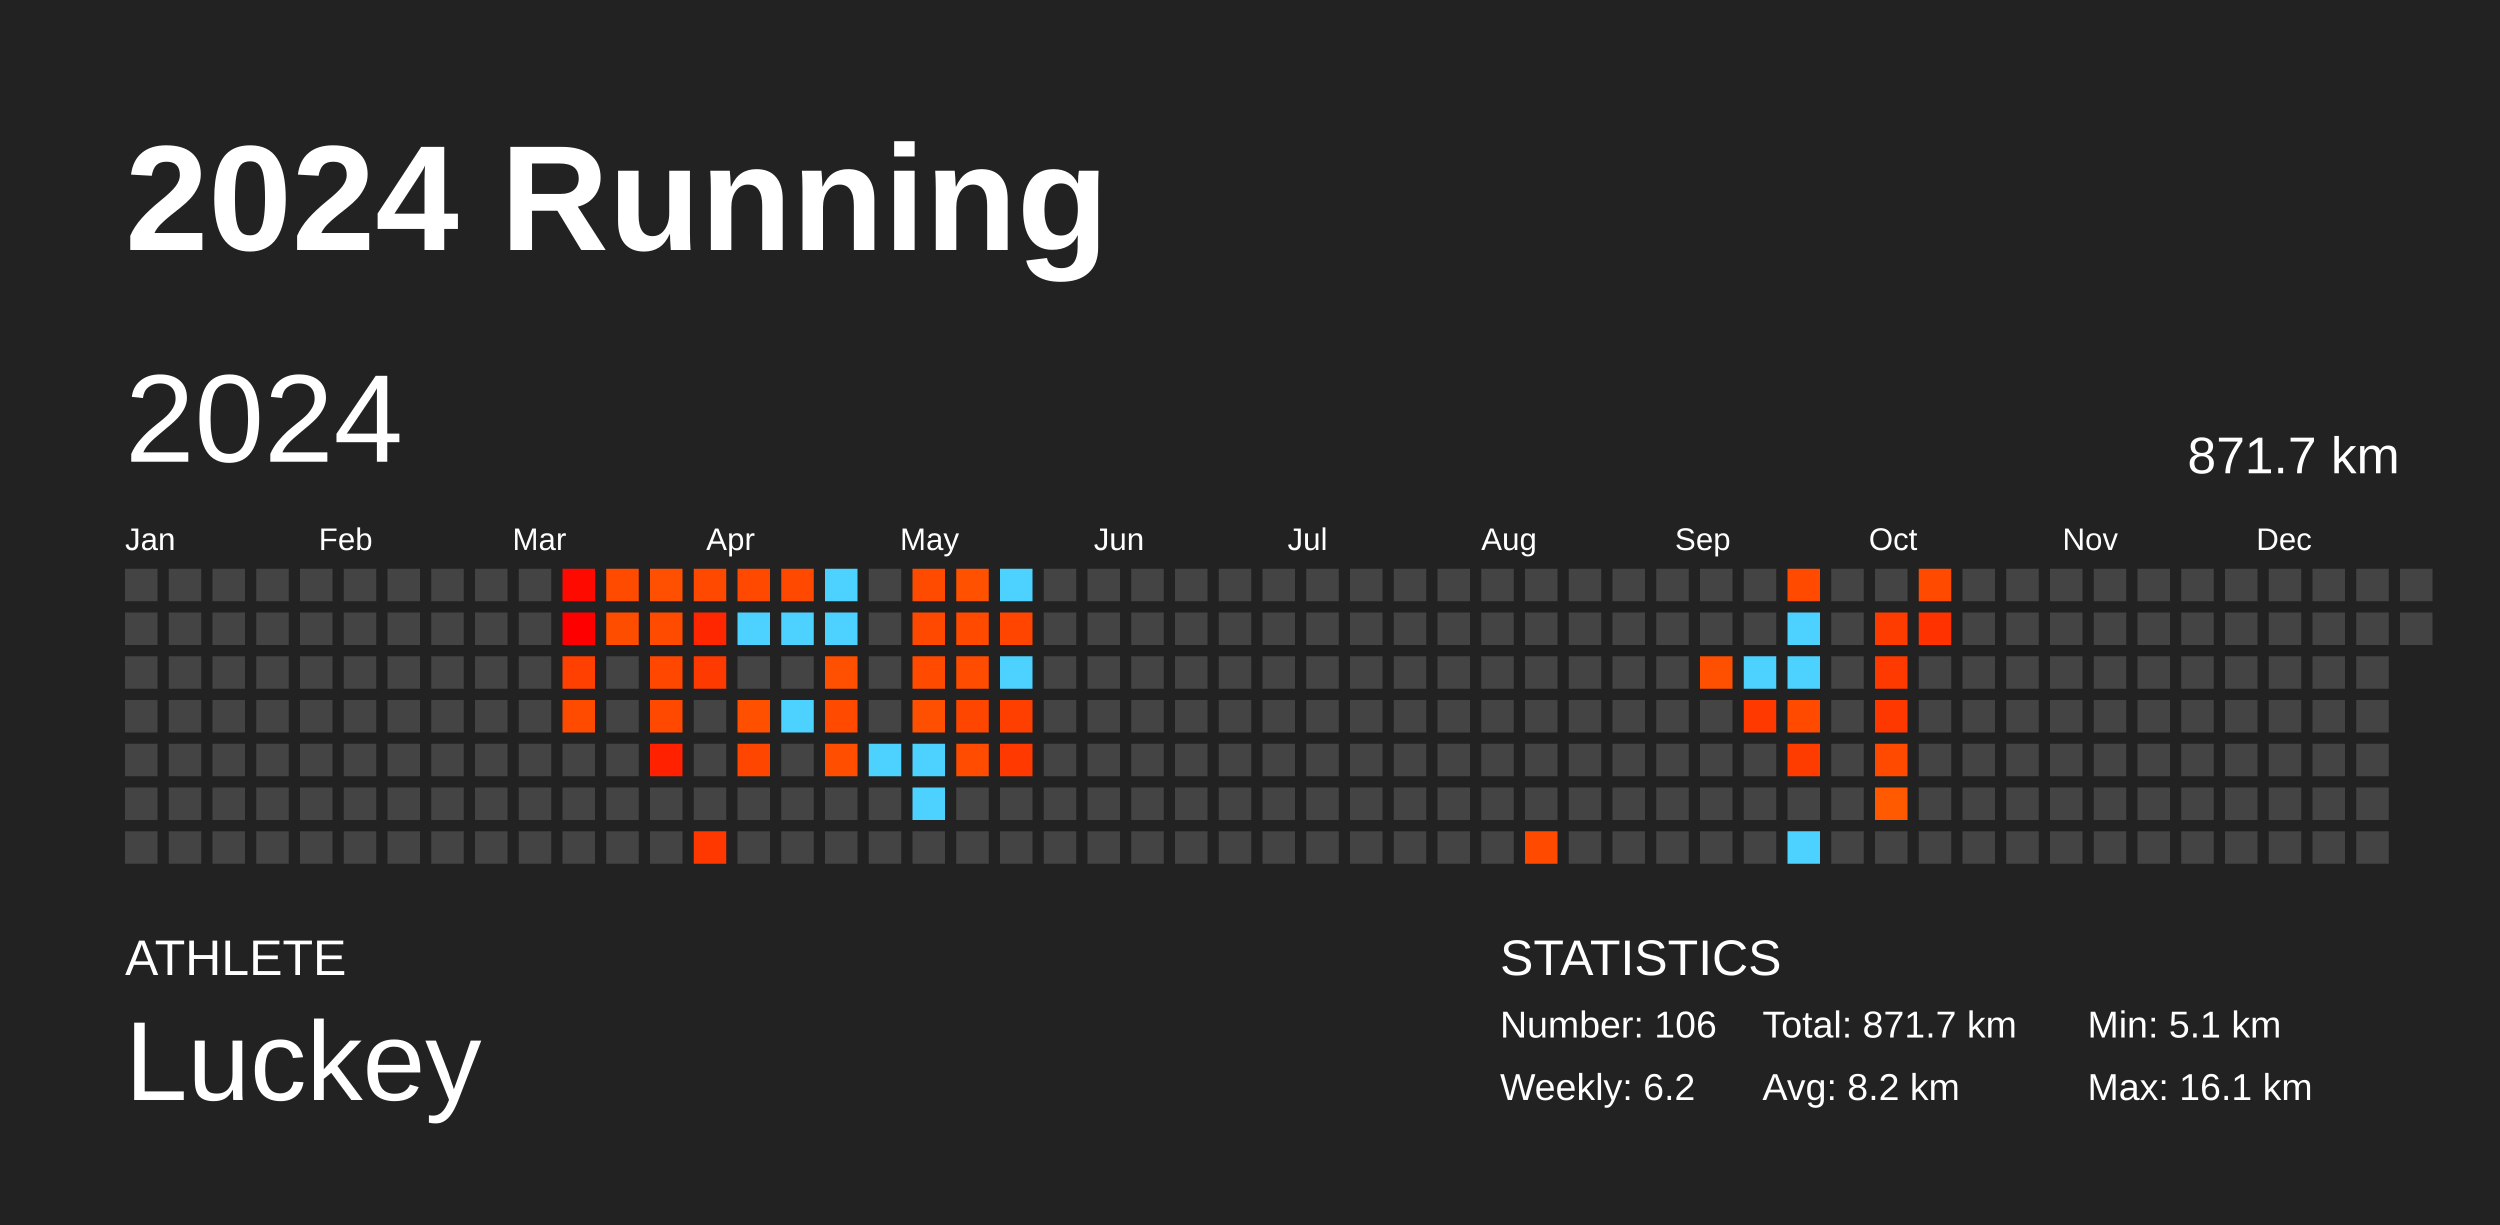
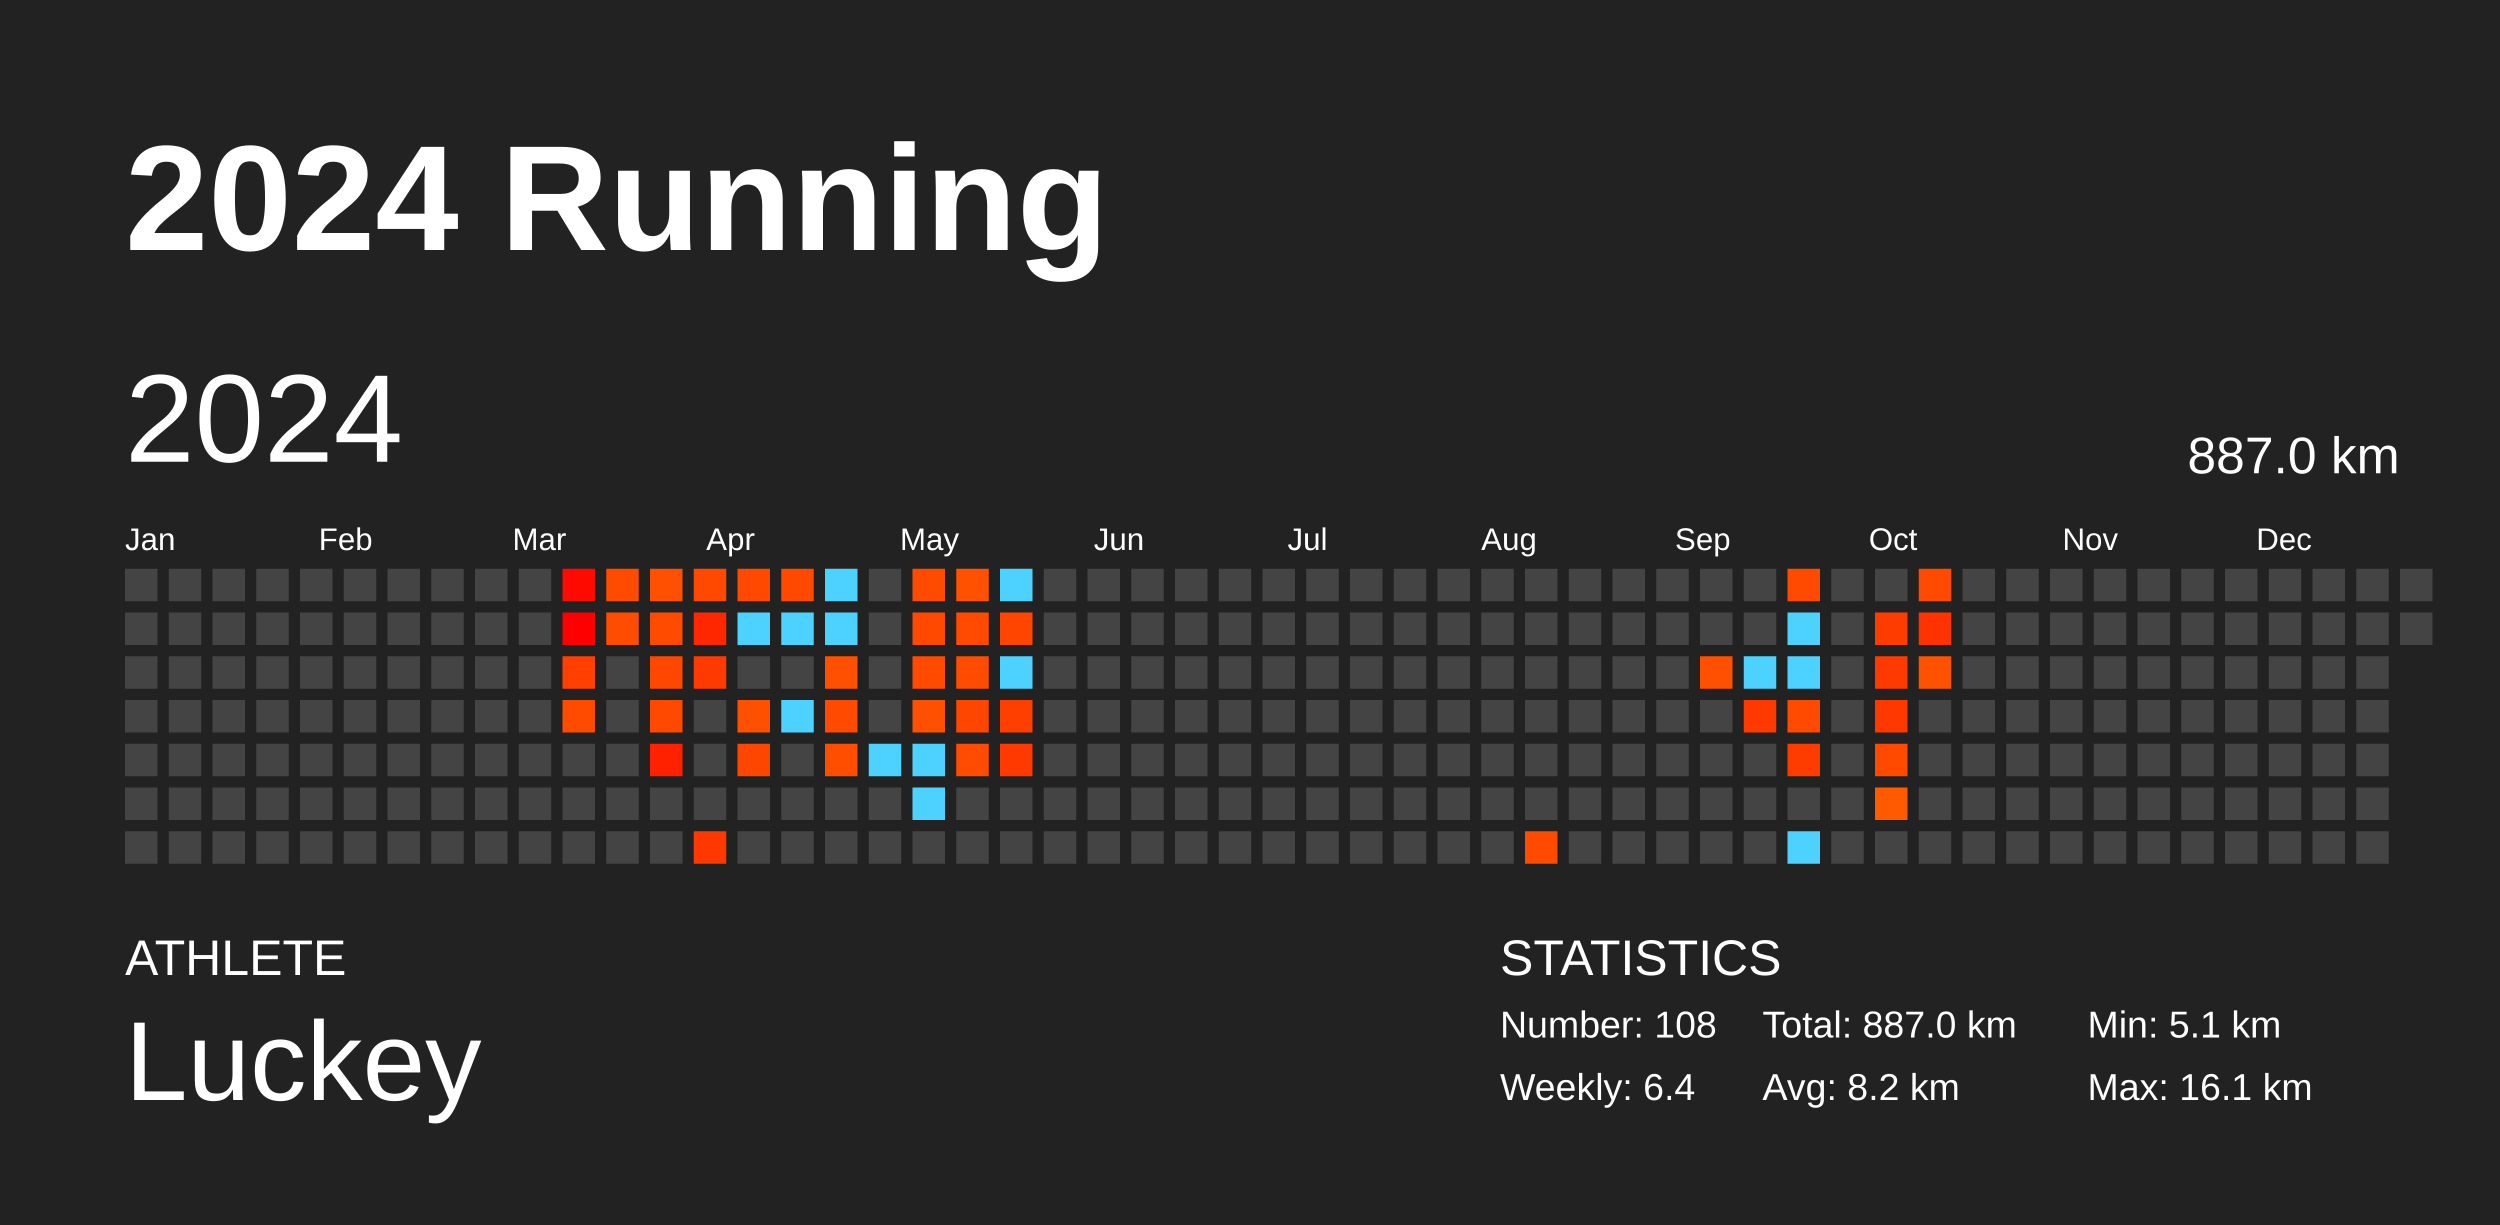
<svg xmlns="http://www.w3.org/2000/svg" baseProfile="full" height="98mm" version="1.1" viewBox="0,0,200,98" width="200mm">
  <defs />
  <rect fill="#222222" height="98" width="200" x="0" y="0" />
  <text fill="#FFFFFF" style="font-size:12px; font-family:Arial; font-weight:bold;" x="10" y="20">2024 Running</text>
  <text fill="#FFFFFF" style="font-size:4px; font-family:Arial" x="10" y="78">ATHLETE</text>
  <text fill="#FFFFFF" style="font-size:9px; font-family:Arial" x="10" y="88">Luckey</text>
  <text fill="#FFFFFF" style="font-size:4px; font-family:Arial" x="120" y="78">STATISTICS</text>
-   <text fill="#FFFFFF" style="font-size:3px; font-family:Arial" x="120" y="83">Number: 106</text>
-   <text fill="#FFFFFF" style="font-size:3px; font-family:Arial" x="120" y="88">Weekly: 6.2</text>
-   <text fill="#FFFFFF" style="font-size:3px; font-family:Arial" x="141" y="83">Total: 871.7 km</text>
+   <text fill="#FFFFFF" style="font-size:3px; font-family:Arial" x="120" y="83">Number: 108</text>
+   <text fill="#FFFFFF" style="font-size:3px; font-family:Arial" x="120" y="88">Weekly: 6.4</text>
+   <text fill="#FFFFFF" style="font-size:3px; font-family:Arial" x="141" y="83">Total: 887.0 km</text>
  <text fill="#FFFFFF" style="font-size:3px; font-family:Arial" x="141" y="88">Avg: 8.2 km</text>
  <text fill="#FFFFFF" style="font-size:3px; font-family:Arial" x="167" y="83">Min: 5.1 km</text>
  <text fill="#FFFFFF" style="font-size:3px; font-family:Arial" x="167" y="88">Max: 16.1 km</text>
  <text dominant-baseline="hanging" fill="#FFFFFF" style="font-size:10.0px; font-family:Arial;" x="10" y="30">2024</text>
-   <text dominant-baseline="hanging" fill="#FFFFFF" style="font-size:4.125px; font-family:Arial;" x="175" y="35">871.7 km</text>
+   <text dominant-baseline="hanging" fill="#FFFFFF" style="font-size:4.125px; font-family:Arial;" x="175" y="35">887.0 km</text>
  <text fill="#FFFFFF" style="font-size:2.5px; font-family:Arial" x="10.0" y="44">Jan</text>
  <text fill="#FFFFFF" style="font-size:2.5px; font-family:Arial" x="25.5" y="44">Feb</text>
  <text fill="#FFFFFF" style="font-size:2.5px; font-family:Arial" x="41.0" y="44">Mar</text>
  <text fill="#FFFFFF" style="font-size:2.5px; font-family:Arial" x="56.5" y="44">Apr</text>
  <text fill="#FFFFFF" style="font-size:2.5px; font-family:Arial" x="72.0" y="44">May</text>
  <text fill="#FFFFFF" style="font-size:2.5px; font-family:Arial" x="87.5" y="44">Jun</text>
  <text fill="#FFFFFF" style="font-size:2.5px; font-family:Arial" x="103.0" y="44">Jul</text>
  <text fill="#FFFFFF" style="font-size:2.5px; font-family:Arial" x="118.5" y="44">Aug</text>
  <text fill="#FFFFFF" style="font-size:2.5px; font-family:Arial" x="134.0" y="44">Sep</text>
  <text fill="#FFFFFF" style="font-size:2.5px; font-family:Arial" x="149.5" y="44">Oct</text>
  <text fill="#FFFFFF" style="font-size:2.5px; font-family:Arial" x="165.0" y="44">Nov</text>
  <text fill="#FFFFFF" style="font-size:2.5px; font-family:Arial" x="180.5" y="44">Dec</text>
  <rect fill="#444444" height="2.6" width="2.6" x="10.0" y="45.5" />
  <rect fill="#444444" height="2.6" width="2.6" x="10.0" y="49.0" />
  <rect fill="#444444" height="2.6" width="2.6" x="10.0" y="52.5" />
  <rect fill="#444444" height="2.6" width="2.6" x="10.0" y="56.0" />
  <rect fill="#444444" height="2.6" width="2.6" x="10.0" y="59.5" />
  <rect fill="#444444" height="2.6" width="2.6" x="10.0" y="63.0" />
  <rect fill="#444444" height="2.6" width="2.6" x="10.0" y="66.5" />
  <rect fill="#444444" height="2.6" width="2.6" x="13.5" y="45.5" />
  <rect fill="#444444" height="2.6" width="2.6" x="13.5" y="49.0" />
  <rect fill="#444444" height="2.6" width="2.6" x="13.5" y="52.5" />
  <rect fill="#444444" height="2.6" width="2.6" x="13.5" y="56.0" />
  <rect fill="#444444" height="2.6" width="2.6" x="13.5" y="59.5" />
  <rect fill="#444444" height="2.6" width="2.6" x="13.5" y="63.0" />
  <rect fill="#444444" height="2.6" width="2.6" x="13.5" y="66.5" />
  <rect fill="#444444" height="2.6" width="2.6" x="17.0" y="45.5" />
  <rect fill="#444444" height="2.6" width="2.6" x="17.0" y="49.0" />
  <rect fill="#444444" height="2.6" width="2.6" x="17.0" y="52.5" />
  <rect fill="#444444" height="2.6" width="2.6" x="17.0" y="56.0" />
  <rect fill="#444444" height="2.6" width="2.6" x="17.0" y="59.5" />
  <rect fill="#444444" height="2.6" width="2.6" x="17.0" y="63.0" />
  <rect fill="#444444" height="2.6" width="2.6" x="17.0" y="66.5" />
  <rect fill="#444444" height="2.6" width="2.6" x="20.5" y="45.5" />
  <rect fill="#444444" height="2.6" width="2.6" x="20.5" y="49.0" />
  <rect fill="#444444" height="2.6" width="2.6" x="20.5" y="52.5" />
  <rect fill="#444444" height="2.6" width="2.6" x="20.5" y="56.0" />
  <rect fill="#444444" height="2.6" width="2.6" x="20.5" y="59.5" />
  <rect fill="#444444" height="2.6" width="2.6" x="20.5" y="63.0" />
  <rect fill="#444444" height="2.6" width="2.6" x="20.5" y="66.5" />
  <rect fill="#444444" height="2.6" width="2.6" x="24.0" y="45.5" />
  <rect fill="#444444" height="2.6" width="2.6" x="24.0" y="49.0" />
  <rect fill="#444444" height="2.6" width="2.6" x="24.0" y="52.5" />
  <rect fill="#444444" height="2.6" width="2.6" x="24.0" y="56.0" />
  <rect fill="#444444" height="2.6" width="2.6" x="24.0" y="59.5" />
  <rect fill="#444444" height="2.6" width="2.6" x="24.0" y="63.0" />
  <rect fill="#444444" height="2.6" width="2.6" x="24.0" y="66.5" />
  <rect fill="#444444" height="2.6" width="2.6" x="27.5" y="45.5" />
  <rect fill="#444444" height="2.6" width="2.6" x="27.5" y="49.0" />
  <rect fill="#444444" height="2.6" width="2.6" x="27.5" y="52.5" />
  <rect fill="#444444" height="2.6" width="2.6" x="27.5" y="56.0" />
  <rect fill="#444444" height="2.6" width="2.6" x="27.5" y="59.5" />
  <rect fill="#444444" height="2.6" width="2.6" x="27.5" y="63.0" />
  <rect fill="#444444" height="2.6" width="2.6" x="27.5" y="66.5" />
  <rect fill="#444444" height="2.6" width="2.6" x="31.0" y="45.5" />
  <rect fill="#444444" height="2.6" width="2.6" x="31.0" y="49.0" />
  <rect fill="#444444" height="2.6" width="2.6" x="31.0" y="52.5" />
  <rect fill="#444444" height="2.6" width="2.6" x="31.0" y="56.0" />
  <rect fill="#444444" height="2.6" width="2.6" x="31.0" y="59.5" />
  <rect fill="#444444" height="2.6" width="2.6" x="31.0" y="63.0" />
  <rect fill="#444444" height="2.6" width="2.6" x="31.0" y="66.5" />
  <rect fill="#444444" height="2.6" width="2.6" x="34.5" y="45.5" />
  <rect fill="#444444" height="2.6" width="2.6" x="34.5" y="49.0" />
  <rect fill="#444444" height="2.6" width="2.6" x="34.5" y="52.5" />
  <rect fill="#444444" height="2.6" width="2.6" x="34.5" y="56.0" />
  <rect fill="#444444" height="2.6" width="2.6" x="34.5" y="59.5" />
  <rect fill="#444444" height="2.6" width="2.6" x="34.5" y="63.0" />
  <rect fill="#444444" height="2.6" width="2.6" x="34.5" y="66.5" />
  <rect fill="#444444" height="2.6" width="2.6" x="38.0" y="45.5" />
  <rect fill="#444444" height="2.6" width="2.6" x="38.0" y="49.0" />
  <rect fill="#444444" height="2.6" width="2.6" x="38.0" y="52.5" />
  <rect fill="#444444" height="2.6" width="2.6" x="38.0" y="56.0" />
  <rect fill="#444444" height="2.6" width="2.6" x="38.0" y="59.5" />
  <rect fill="#444444" height="2.6" width="2.6" x="38.0" y="63.0" />
  <rect fill="#444444" height="2.6" width="2.6" x="38.0" y="66.5" />
  <rect fill="#444444" height="2.6" width="2.6" x="41.5" y="45.5" />
  <rect fill="#444444" height="2.6" width="2.6" x="41.5" y="49.0" />
  <rect fill="#444444" height="2.6" width="2.6" x="41.5" y="52.5" />
  <rect fill="#444444" height="2.6" width="2.6" x="41.5" y="56.0" />
  <rect fill="#444444" height="2.6" width="2.6" x="41.5" y="59.5" />
  <rect fill="#444444" height="2.6" width="2.6" x="41.5" y="63.0" />
  <rect fill="#444444" height="2.6" width="2.6" x="41.5" y="66.5" />
  <rect fill="#ff0a00" height="2.6" width="2.6" x="45.0" y="45.5" />
  <rect fill="red" height="2.6" width="2.6" x="45.0" y="49.0" />
  <rect fill="#ff4000" height="2.6" width="2.6" x="45.0" y="52.5" />
  <rect fill="#ff4b00" height="2.6" width="2.6" x="45.0" y="56.0" />
  <rect fill="#444444" height="2.6" width="2.6" x="45.0" y="59.5" />
  <rect fill="#444444" height="2.6" width="2.6" x="45.0" y="63.0" />
  <rect fill="#444444" height="2.6" width="2.6" x="45.0" y="66.5" />
  <rect fill="#ff4b00" height="2.6" width="2.6" x="48.5" y="45.5" />
  <rect fill="#ff4d00" height="2.6" width="2.6" x="48.5" y="49.0" />
  <rect fill="#444444" height="2.6" width="2.6" x="48.5" y="52.5" />
  <rect fill="#444444" height="2.6" width="2.6" x="48.5" y="56.0" />
  <rect fill="#444444" height="2.6" width="2.6" x="48.5" y="59.5" />
  <rect fill="#444444" height="2.6" width="2.6" x="48.5" y="63.0" />
  <rect fill="#444444" height="2.6" width="2.6" x="48.5" y="66.5" />
  <rect fill="#ff4f00" height="2.6" width="2.6" x="52.0" y="45.5" />
  <rect fill="#ff4b00" height="2.6" width="2.6" x="52.0" y="49.0" />
  <rect fill="#ff4700" height="2.6" width="2.6" x="52.0" y="52.5" />
  <rect fill="#ff4900" height="2.6" width="2.6" x="52.0" y="56.0" />
  <rect fill="#ff2100" height="2.6" width="2.6" x="52.0" y="59.5" />
  <rect fill="#444444" height="2.6" width="2.6" x="52.0" y="63.0" />
  <rect fill="#444444" height="2.6" width="2.6" x="52.0" y="66.5" />
  <rect fill="#ff4800" height="2.6" width="2.6" x="55.5" y="45.5" />
  <rect fill="#ff2700" height="2.6" width="2.6" x="55.5" y="49.0" />
  <rect fill="#ff3a00" height="2.6" width="2.6" x="55.5" y="52.5" />
  <rect fill="#444444" height="2.6" width="2.6" x="55.5" y="56.0" />
  <rect fill="#444444" height="2.6" width="2.6" x="55.5" y="59.5" />
  <rect fill="#444444" height="2.6" width="2.6" x="55.5" y="63.0" />
  <rect fill="#ff3800" height="2.6" width="2.6" x="55.5" y="66.5" />
  <rect fill="#ff4800" height="2.6" width="2.6" x="59.0" y="45.5" />
  <rect fill="#4dd2ff" height="2.6" width="2.6" x="59.0" y="49.0" />
  <rect fill="#444444" height="2.6" width="2.6" x="59.0" y="52.5" />
  <rect fill="#ff5000" height="2.6" width="2.6" x="59.0" y="56.0" />
  <rect fill="#ff4600" height="2.6" width="2.6" x="59.0" y="59.5" />
  <rect fill="#444444" height="2.6" width="2.6" x="59.0" y="63.0" />
  <rect fill="#444444" height="2.6" width="2.6" x="59.0" y="66.5" />
  <rect fill="#ff4900" height="2.6" width="2.6" x="62.5" y="45.5" />
  <rect fill="#4dd2ff" height="2.6" width="2.6" x="62.5" y="49.0" />
  <rect fill="#444444" height="2.6" width="2.6" x="62.5" y="52.5" />
  <rect fill="#4dd2ff" height="2.6" width="2.6" x="62.5" y="56.0" />
  <rect fill="#444444" height="2.6" width="2.6" x="62.5" y="59.5" />
  <rect fill="#444444" height="2.6" width="2.6" x="62.5" y="63.0" />
  <rect fill="#444444" height="2.6" width="2.6" x="62.5" y="66.5" />
  <rect fill="#4dd2ff" height="2.6" width="2.6" x="66.0" y="45.5" />
  <rect fill="#4dd2ff" height="2.6" width="2.6" x="66.0" y="49.0" />
  <rect fill="#ff4f00" height="2.6" width="2.6" x="66.0" y="52.5" />
  <rect fill="#ff4a00" height="2.6" width="2.6" x="66.0" y="56.0" />
  <rect fill="#ff4e00" height="2.6" width="2.6" x="66.0" y="59.5" />
  <rect fill="#444444" height="2.6" width="2.6" x="66.0" y="63.0" />
  <rect fill="#444444" height="2.6" width="2.6" x="66.0" y="66.5" />
  <rect fill="#444444" height="2.6" width="2.6" x="69.5" y="45.5" />
  <rect fill="#444444" height="2.6" width="2.6" x="69.5" y="49.0" />
  <rect fill="#444444" height="2.6" width="2.6" x="69.5" y="52.5" />
  <rect fill="#444444" height="2.6" width="2.6" x="69.5" y="56.0" />
  <rect fill="#4dd2ff" height="2.6" width="2.6" x="69.5" y="59.5" />
  <rect fill="#444444" height="2.6" width="2.6" x="69.5" y="63.0" />
  <rect fill="#444444" height="2.6" width="2.6" x="69.5" y="66.5" />
  <rect fill="#ff4b00" height="2.6" width="2.6" x="73.0" y="45.5" />
  <rect fill="#ff4900" height="2.6" width="2.6" x="73.0" y="49.0" />
  <rect fill="#ff4a00" height="2.6" width="2.6" x="73.0" y="52.5" />
  <rect fill="#ff4f00" height="2.6" width="2.6" x="73.0" y="56.0" />
  <rect fill="#4dd2ff" height="2.6" width="2.6" x="73.0" y="59.5" />
  <rect fill="#4dd2ff" height="2.6" width="2.6" x="73.0" y="63.0" />
  <rect fill="#444444" height="2.6" width="2.6" x="73.0" y="66.5" />
  <rect fill="#ff5100" height="2.6" width="2.6" x="76.5" y="45.5" />
  <rect fill="#ff4a00" height="2.6" width="2.6" x="76.5" y="49.0" />
  <rect fill="#ff4c00" height="2.6" width="2.6" x="76.5" y="52.5" />
  <rect fill="#ff4600" height="2.6" width="2.6" x="76.5" y="56.0" />
  <rect fill="#ff4c00" height="2.6" width="2.6" x="76.5" y="59.5" />
  <rect fill="#444444" height="2.6" width="2.6" x="76.5" y="63.0" />
  <rect fill="#444444" height="2.6" width="2.6" x="76.5" y="66.5" />
  <rect fill="#4dd2ff" height="2.6" width="2.6" x="80.0" y="45.5" />
  <rect fill="#ff4500" height="2.6" width="2.6" x="80.0" y="49.0" />
  <rect fill="#4dd2ff" height="2.6" width="2.6" x="80.0" y="52.5" />
  <rect fill="#ff3f00" height="2.6" width="2.6" x="80.0" y="56.0" />
  <rect fill="#ff3900" height="2.6" width="2.6" x="80.0" y="59.5" />
  <rect fill="#444444" height="2.6" width="2.6" x="80.0" y="63.0" />
  <rect fill="#444444" height="2.6" width="2.6" x="80.0" y="66.5" />
  <rect fill="#444444" height="2.6" width="2.6" x="83.5" y="45.5" />
  <rect fill="#444444" height="2.6" width="2.6" x="83.5" y="49.0" />
  <rect fill="#444444" height="2.6" width="2.6" x="83.5" y="52.5" />
  <rect fill="#444444" height="2.6" width="2.6" x="83.5" y="56.0" />
  <rect fill="#444444" height="2.6" width="2.6" x="83.5" y="59.5" />
  <rect fill="#444444" height="2.6" width="2.6" x="83.5" y="63.0" />
  <rect fill="#444444" height="2.6" width="2.6" x="83.5" y="66.5" />
  <rect fill="#444444" height="2.6" width="2.6" x="87.0" y="45.5" />
  <rect fill="#444444" height="2.6" width="2.6" x="87.0" y="49.0" />
  <rect fill="#444444" height="2.6" width="2.6" x="87.0" y="52.5" />
  <rect fill="#444444" height="2.6" width="2.6" x="87.0" y="56.0" />
  <rect fill="#444444" height="2.6" width="2.6" x="87.0" y="59.5" />
  <rect fill="#444444" height="2.6" width="2.6" x="87.0" y="63.0" />
  <rect fill="#444444" height="2.6" width="2.6" x="87.0" y="66.5" />
  <rect fill="#444444" height="2.6" width="2.6" x="90.5" y="45.5" />
  <rect fill="#444444" height="2.6" width="2.6" x="90.5" y="49.0" />
  <rect fill="#444444" height="2.6" width="2.6" x="90.5" y="52.5" />
  <rect fill="#444444" height="2.6" width="2.6" x="90.5" y="56.0" />
  <rect fill="#444444" height="2.6" width="2.6" x="90.5" y="59.5" />
  <rect fill="#444444" height="2.6" width="2.6" x="90.5" y="63.0" />
  <rect fill="#444444" height="2.6" width="2.6" x="90.5" y="66.5" />
  <rect fill="#444444" height="2.6" width="2.6" x="94.0" y="45.5" />
  <rect fill="#444444" height="2.6" width="2.6" x="94.0" y="49.0" />
  <rect fill="#444444" height="2.6" width="2.6" x="94.0" y="52.5" />
  <rect fill="#444444" height="2.6" width="2.6" x="94.0" y="56.0" />
  <rect fill="#444444" height="2.6" width="2.6" x="94.0" y="59.5" />
  <rect fill="#444444" height="2.6" width="2.6" x="94.0" y="63.0" />
  <rect fill="#444444" height="2.6" width="2.6" x="94.0" y="66.5" />
  <rect fill="#444444" height="2.6" width="2.6" x="97.5" y="45.5" />
  <rect fill="#444444" height="2.6" width="2.6" x="97.5" y="49.0" />
  <rect fill="#444444" height="2.6" width="2.6" x="97.5" y="52.5" />
  <rect fill="#444444" height="2.6" width="2.6" x="97.5" y="56.0" />
  <rect fill="#444444" height="2.6" width="2.6" x="97.5" y="59.5" />
  <rect fill="#444444" height="2.6" width="2.6" x="97.5" y="63.0" />
  <rect fill="#444444" height="2.6" width="2.6" x="97.5" y="66.5" />
  <rect fill="#444444" height="2.6" width="2.6" x="101.0" y="45.5" />
  <rect fill="#444444" height="2.6" width="2.6" x="101.0" y="49.0" />
  <rect fill="#444444" height="2.6" width="2.6" x="101.0" y="52.5" />
  <rect fill="#444444" height="2.6" width="2.6" x="101.0" y="56.0" />
  <rect fill="#444444" height="2.6" width="2.6" x="101.0" y="59.5" />
  <rect fill="#444444" height="2.6" width="2.6" x="101.0" y="63.0" />
  <rect fill="#444444" height="2.6" width="2.6" x="101.0" y="66.5" />
  <rect fill="#444444" height="2.6" width="2.6" x="104.5" y="45.5" />
  <rect fill="#444444" height="2.6" width="2.6" x="104.5" y="49.0" />
  <rect fill="#444444" height="2.6" width="2.6" x="104.5" y="52.5" />
  <rect fill="#444444" height="2.6" width="2.6" x="104.5" y="56.0" />
  <rect fill="#444444" height="2.6" width="2.6" x="104.5" y="59.5" />
  <rect fill="#444444" height="2.6" width="2.6" x="104.5" y="63.0" />
  <rect fill="#444444" height="2.6" width="2.6" x="104.5" y="66.5" />
  <rect fill="#444444" height="2.6" width="2.6" x="108.0" y="45.5" />
  <rect fill="#444444" height="2.6" width="2.6" x="108.0" y="49.0" />
  <rect fill="#444444" height="2.6" width="2.6" x="108.0" y="52.5" />
  <rect fill="#444444" height="2.6" width="2.6" x="108.0" y="56.0" />
  <rect fill="#444444" height="2.6" width="2.6" x="108.0" y="59.5" />
  <rect fill="#444444" height="2.6" width="2.6" x="108.0" y="63.0" />
  <rect fill="#444444" height="2.6" width="2.6" x="108.0" y="66.5" />
  <rect fill="#444444" height="2.6" width="2.6" x="111.5" y="45.5" />
  <rect fill="#444444" height="2.6" width="2.6" x="111.5" y="49.0" />
  <rect fill="#444444" height="2.6" width="2.6" x="111.5" y="52.5" />
  <rect fill="#444444" height="2.6" width="2.6" x="111.5" y="56.0" />
  <rect fill="#444444" height="2.6" width="2.6" x="111.5" y="59.5" />
  <rect fill="#444444" height="2.6" width="2.6" x="111.5" y="63.0" />
  <rect fill="#444444" height="2.6" width="2.6" x="111.5" y="66.5" />
  <rect fill="#444444" height="2.6" width="2.6" x="115.0" y="45.5" />
  <rect fill="#444444" height="2.6" width="2.6" x="115.0" y="49.0" />
  <rect fill="#444444" height="2.6" width="2.6" x="115.0" y="52.5" />
  <rect fill="#444444" height="2.6" width="2.6" x="115.0" y="56.0" />
  <rect fill="#444444" height="2.6" width="2.6" x="115.0" y="59.5" />
  <rect fill="#444444" height="2.6" width="2.6" x="115.0" y="63.0" />
  <rect fill="#444444" height="2.6" width="2.6" x="115.0" y="66.5" />
  <rect fill="#444444" height="2.6" width="2.6" x="118.5" y="45.5" />
  <rect fill="#444444" height="2.6" width="2.6" x="118.5" y="49.0" />
  <rect fill="#444444" height="2.6" width="2.6" x="118.5" y="52.5" />
  <rect fill="#444444" height="2.6" width="2.6" x="118.5" y="56.0" />
  <rect fill="#444444" height="2.6" width="2.6" x="118.5" y="59.5" />
  <rect fill="#444444" height="2.6" width="2.6" x="118.5" y="63.0" />
  <rect fill="#444444" height="2.6" width="2.6" x="118.5" y="66.5" />
  <rect fill="#444444" height="2.6" width="2.6" x="122.0" y="45.5" />
  <rect fill="#444444" height="2.6" width="2.6" x="122.0" y="49.0" />
  <rect fill="#444444" height="2.6" width="2.6" x="122.0" y="52.5" />
  <rect fill="#444444" height="2.6" width="2.6" x="122.0" y="56.0" />
  <rect fill="#444444" height="2.6" width="2.6" x="122.0" y="59.5" />
  <rect fill="#444444" height="2.6" width="2.6" x="122.0" y="63.0" />
  <rect fill="#ff4a00" height="2.6" width="2.6" x="122.0" y="66.5" />
  <rect fill="#444444" height="2.6" width="2.6" x="125.5" y="45.5" />
  <rect fill="#444444" height="2.6" width="2.6" x="125.5" y="49.0" />
  <rect fill="#444444" height="2.6" width="2.6" x="125.5" y="52.5" />
  <rect fill="#444444" height="2.6" width="2.6" x="125.5" y="56.0" />
  <rect fill="#444444" height="2.6" width="2.6" x="125.5" y="59.5" />
  <rect fill="#444444" height="2.6" width="2.6" x="125.5" y="63.0" />
  <rect fill="#444444" height="2.6" width="2.6" x="125.5" y="66.5" />
  <rect fill="#444444" height="2.6" width="2.6" x="129.0" y="45.5" />
  <rect fill="#444444" height="2.6" width="2.6" x="129.0" y="49.0" />
  <rect fill="#444444" height="2.6" width="2.6" x="129.0" y="52.5" />
  <rect fill="#444444" height="2.6" width="2.6" x="129.0" y="56.0" />
  <rect fill="#444444" height="2.6" width="2.6" x="129.0" y="59.5" />
  <rect fill="#444444" height="2.6" width="2.6" x="129.0" y="63.0" />
  <rect fill="#444444" height="2.6" width="2.6" x="129.0" y="66.5" />
  <rect fill="#444444" height="2.6" width="2.6" x="132.5" y="45.5" />
  <rect fill="#444444" height="2.6" width="2.6" x="132.5" y="49.0" />
  <rect fill="#444444" height="2.6" width="2.6" x="132.5" y="52.5" />
  <rect fill="#444444" height="2.6" width="2.6" x="132.5" y="56.0" />
  <rect fill="#444444" height="2.6" width="2.6" x="132.5" y="59.5" />
  <rect fill="#444444" height="2.6" width="2.6" x="132.5" y="63.0" />
  <rect fill="#444444" height="2.6" width="2.6" x="132.5" y="66.5" />
  <rect fill="#444444" height="2.6" width="2.6" x="136.0" y="45.5" />
  <rect fill="#444444" height="2.6" width="2.6" x="136.0" y="49.0" />
  <rect fill="#ff4f00" height="2.6" width="2.6" x="136.0" y="52.5" />
  <rect fill="#444444" height="2.6" width="2.6" x="136.0" y="56.0" />
  <rect fill="#444444" height="2.6" width="2.6" x="136.0" y="59.5" />
  <rect fill="#444444" height="2.6" width="2.6" x="136.0" y="63.0" />
  <rect fill="#444444" height="2.6" width="2.6" x="136.0" y="66.5" />
  <rect fill="#444444" height="2.6" width="2.6" x="139.5" y="45.5" />
  <rect fill="#444444" height="2.6" width="2.6" x="139.5" y="49.0" />
  <rect fill="#4dd2ff" height="2.6" width="2.6" x="139.5" y="52.5" />
  <rect fill="#ff3900" height="2.6" width="2.6" x="139.5" y="56.0" />
  <rect fill="#444444" height="2.6" width="2.6" x="139.5" y="59.5" />
  <rect fill="#444444" height="2.6" width="2.6" x="139.5" y="63.0" />
  <rect fill="#444444" height="2.6" width="2.6" x="139.5" y="66.5" />
  <rect fill="#ff4a00" height="2.6" width="2.6" x="143.0" y="45.5" />
  <rect fill="#4dd2ff" height="2.6" width="2.6" x="143.0" y="49.0" />
  <rect fill="#4dd2ff" height="2.6" width="2.6" x="143.0" y="52.5" />
  <rect fill="#ff4a00" height="2.6" width="2.6" x="143.0" y="56.0" />
  <rect fill="#ff3c00" height="2.6" width="2.6" x="143.0" y="59.5" />
  <rect fill="#444444" height="2.6" width="2.6" x="143.0" y="63.0" />
  <rect fill="#4dd2ff" height="2.6" width="2.6" x="143.0" y="66.5" />
  <rect fill="#444444" height="2.6" width="2.6" x="146.5" y="45.5" />
  <rect fill="#444444" height="2.6" width="2.6" x="146.5" y="49.0" />
  <rect fill="#444444" height="2.6" width="2.6" x="146.5" y="52.5" />
  <rect fill="#444444" height="2.6" width="2.6" x="146.5" y="56.0" />
  <rect fill="#444444" height="2.6" width="2.6" x="146.5" y="59.5" />
  <rect fill="#444444" height="2.6" width="2.6" x="146.5" y="63.0" />
  <rect fill="#444444" height="2.6" width="2.6" x="146.5" y="66.5" />
  <rect fill="#444444" height="2.6" width="2.6" x="150.0" y="45.5" />
  <rect fill="#ff3c00" height="2.6" width="2.6" x="150.0" y="49.0" />
  <rect fill="#ff3a00" height="2.6" width="2.6" x="150.0" y="52.5" />
  <rect fill="#ff3800" height="2.6" width="2.6" x="150.0" y="56.0" />
  <rect fill="#ff4a00" height="2.6" width="2.6" x="150.0" y="59.5" />
  <rect fill="#ff5a00" height="2.6" width="2.6" x="150.0" y="63.0" />
  <rect fill="#444444" height="2.6" width="2.6" x="150.0" y="66.5" />
  <rect fill="#ff4a00" height="2.6" width="2.6" x="153.5" y="45.5" />
  <rect fill="#ff3200" height="2.6" width="2.6" x="153.5" y="49.0" />
-   <rect fill="#444444" height="2.6" width="2.6" x="153.5" y="52.5" />
+   <rect fill="#ff5200" height="2.6" width="2.6" x="153.5" y="52.5" />
  <rect fill="#444444" height="2.6" width="2.6" x="153.5" y="56.0" />
  <rect fill="#444444" height="2.6" width="2.6" x="153.5" y="59.5" />
  <rect fill="#444444" height="2.6" width="2.6" x="153.5" y="63.0" />
  <rect fill="#444444" height="2.6" width="2.6" x="153.5" y="66.5" />
  <rect fill="#444444" height="2.6" width="2.6" x="157.0" y="45.5" />
  <rect fill="#444444" height="2.6" width="2.6" x="157.0" y="49.0" />
  <rect fill="#444444" height="2.6" width="2.6" x="157.0" y="52.5" />
  <rect fill="#444444" height="2.6" width="2.6" x="157.0" y="56.0" />
  <rect fill="#444444" height="2.6" width="2.6" x="157.0" y="59.5" />
  <rect fill="#444444" height="2.6" width="2.6" x="157.0" y="63.0" />
  <rect fill="#444444" height="2.6" width="2.6" x="157.0" y="66.5" />
  <rect fill="#444444" height="2.6" width="2.6" x="160.5" y="45.5" />
  <rect fill="#444444" height="2.6" width="2.6" x="160.5" y="49.0" />
  <rect fill="#444444" height="2.6" width="2.6" x="160.5" y="52.5" />
  <rect fill="#444444" height="2.6" width="2.6" x="160.5" y="56.0" />
  <rect fill="#444444" height="2.6" width="2.6" x="160.5" y="59.5" />
  <rect fill="#444444" height="2.6" width="2.6" x="160.5" y="63.0" />
  <rect fill="#444444" height="2.6" width="2.6" x="160.5" y="66.5" />
  <rect fill="#444444" height="2.6" width="2.6" x="164.0" y="45.5" />
  <rect fill="#444444" height="2.6" width="2.6" x="164.0" y="49.0" />
  <rect fill="#444444" height="2.6" width="2.6" x="164.0" y="52.5" />
  <rect fill="#444444" height="2.6" width="2.6" x="164.0" y="56.0" />
  <rect fill="#444444" height="2.6" width="2.6" x="164.0" y="59.5" />
  <rect fill="#444444" height="2.6" width="2.6" x="164.0" y="63.0" />
  <rect fill="#444444" height="2.6" width="2.6" x="164.0" y="66.5" />
  <rect fill="#444444" height="2.6" width="2.6" x="167.5" y="45.5" />
  <rect fill="#444444" height="2.6" width="2.6" x="167.5" y="49.0" />
  <rect fill="#444444" height="2.6" width="2.6" x="167.5" y="52.5" />
  <rect fill="#444444" height="2.6" width="2.6" x="167.5" y="56.0" />
  <rect fill="#444444" height="2.6" width="2.6" x="167.5" y="59.5" />
  <rect fill="#444444" height="2.6" width="2.6" x="167.5" y="63.0" />
  <rect fill="#444444" height="2.6" width="2.6" x="167.5" y="66.5" />
  <rect fill="#444444" height="2.6" width="2.6" x="171.0" y="45.5" />
  <rect fill="#444444" height="2.6" width="2.6" x="171.0" y="49.0" />
  <rect fill="#444444" height="2.6" width="2.6" x="171.0" y="52.5" />
  <rect fill="#444444" height="2.6" width="2.6" x="171.0" y="56.0" />
  <rect fill="#444444" height="2.6" width="2.6" x="171.0" y="59.5" />
  <rect fill="#444444" height="2.6" width="2.6" x="171.0" y="63.0" />
  <rect fill="#444444" height="2.6" width="2.6" x="171.0" y="66.5" />
  <rect fill="#444444" height="2.6" width="2.6" x="174.5" y="45.5" />
  <rect fill="#444444" height="2.6" width="2.6" x="174.5" y="49.0" />
  <rect fill="#444444" height="2.6" width="2.6" x="174.5" y="52.5" />
  <rect fill="#444444" height="2.6" width="2.6" x="174.5" y="56.0" />
  <rect fill="#444444" height="2.6" width="2.6" x="174.5" y="59.5" />
  <rect fill="#444444" height="2.6" width="2.6" x="174.5" y="63.0" />
  <rect fill="#444444" height="2.6" width="2.6" x="174.5" y="66.5" />
  <rect fill="#444444" height="2.6" width="2.6" x="178.0" y="45.5" />
  <rect fill="#444444" height="2.6" width="2.6" x="178.0" y="49.0" />
  <rect fill="#444444" height="2.6" width="2.6" x="178.0" y="52.5" />
  <rect fill="#444444" height="2.6" width="2.6" x="178.0" y="56.0" />
  <rect fill="#444444" height="2.6" width="2.6" x="178.0" y="59.5" />
  <rect fill="#444444" height="2.6" width="2.6" x="178.0" y="63.0" />
  <rect fill="#444444" height="2.6" width="2.6" x="178.0" y="66.5" />
  <rect fill="#444444" height="2.6" width="2.6" x="181.5" y="45.5" />
  <rect fill="#444444" height="2.6" width="2.6" x="181.5" y="49.0" />
  <rect fill="#444444" height="2.6" width="2.6" x="181.5" y="52.5" />
  <rect fill="#444444" height="2.6" width="2.6" x="181.5" y="56.0" />
  <rect fill="#444444" height="2.6" width="2.6" x="181.5" y="59.5" />
  <rect fill="#444444" height="2.6" width="2.6" x="181.5" y="63.0" />
  <rect fill="#444444" height="2.6" width="2.6" x="181.5" y="66.5" />
  <rect fill="#444444" height="2.6" width="2.6" x="185.0" y="45.5" />
  <rect fill="#444444" height="2.6" width="2.6" x="185.0" y="49.0" />
  <rect fill="#444444" height="2.6" width="2.6" x="185.0" y="52.5" />
  <rect fill="#444444" height="2.6" width="2.6" x="185.0" y="56.0" />
  <rect fill="#444444" height="2.6" width="2.6" x="185.0" y="59.5" />
  <rect fill="#444444" height="2.6" width="2.6" x="185.0" y="63.0" />
  <rect fill="#444444" height="2.6" width="2.6" x="185.0" y="66.5" />
  <rect fill="#444444" height="2.6" width="2.6" x="188.5" y="45.5" />
  <rect fill="#444444" height="2.6" width="2.6" x="188.5" y="49.0" />
  <rect fill="#444444" height="2.6" width="2.6" x="188.5" y="52.5" />
  <rect fill="#444444" height="2.6" width="2.6" x="188.5" y="56.0" />
  <rect fill="#444444" height="2.6" width="2.6" x="188.5" y="59.5" />
  <rect fill="#444444" height="2.6" width="2.6" x="188.5" y="63.0" />
  <rect fill="#444444" height="2.6" width="2.6" x="188.5" y="66.5" />
  <rect fill="#444444" height="2.6" width="2.6" x="192.0" y="45.5" />
  <rect fill="#444444" height="2.6" width="2.6" x="192.0" y="49.0" />
</svg>
